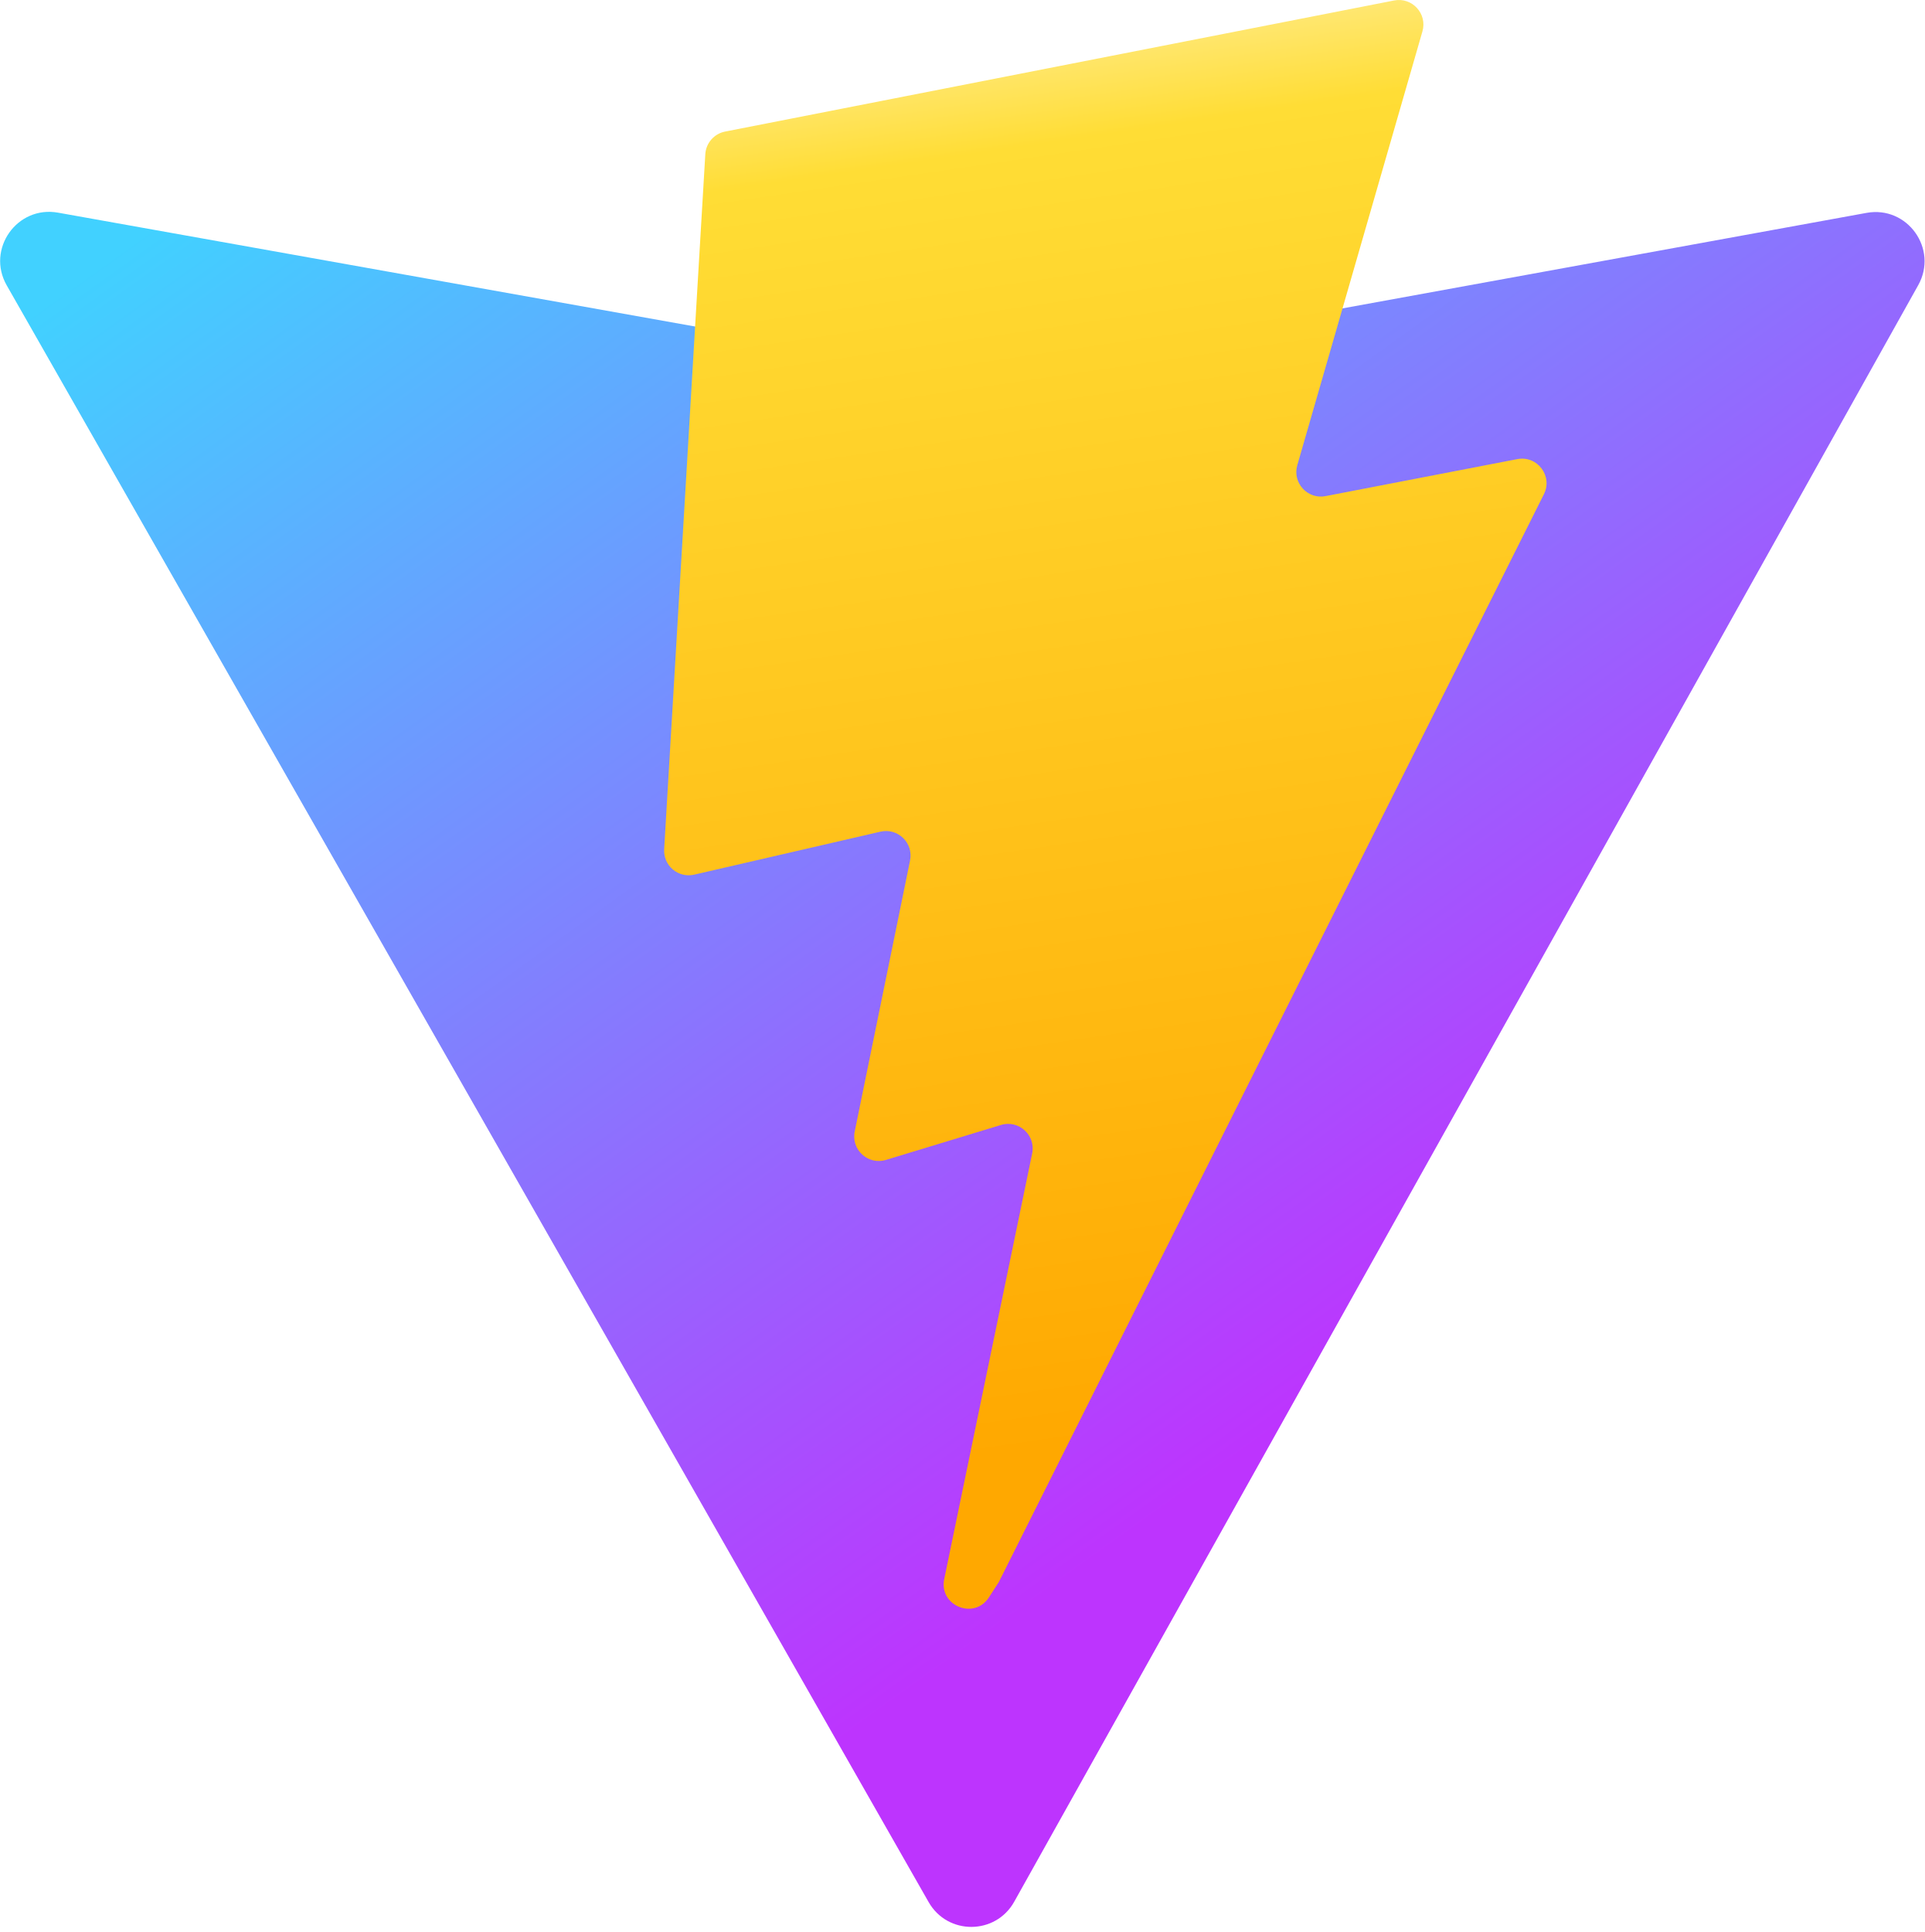
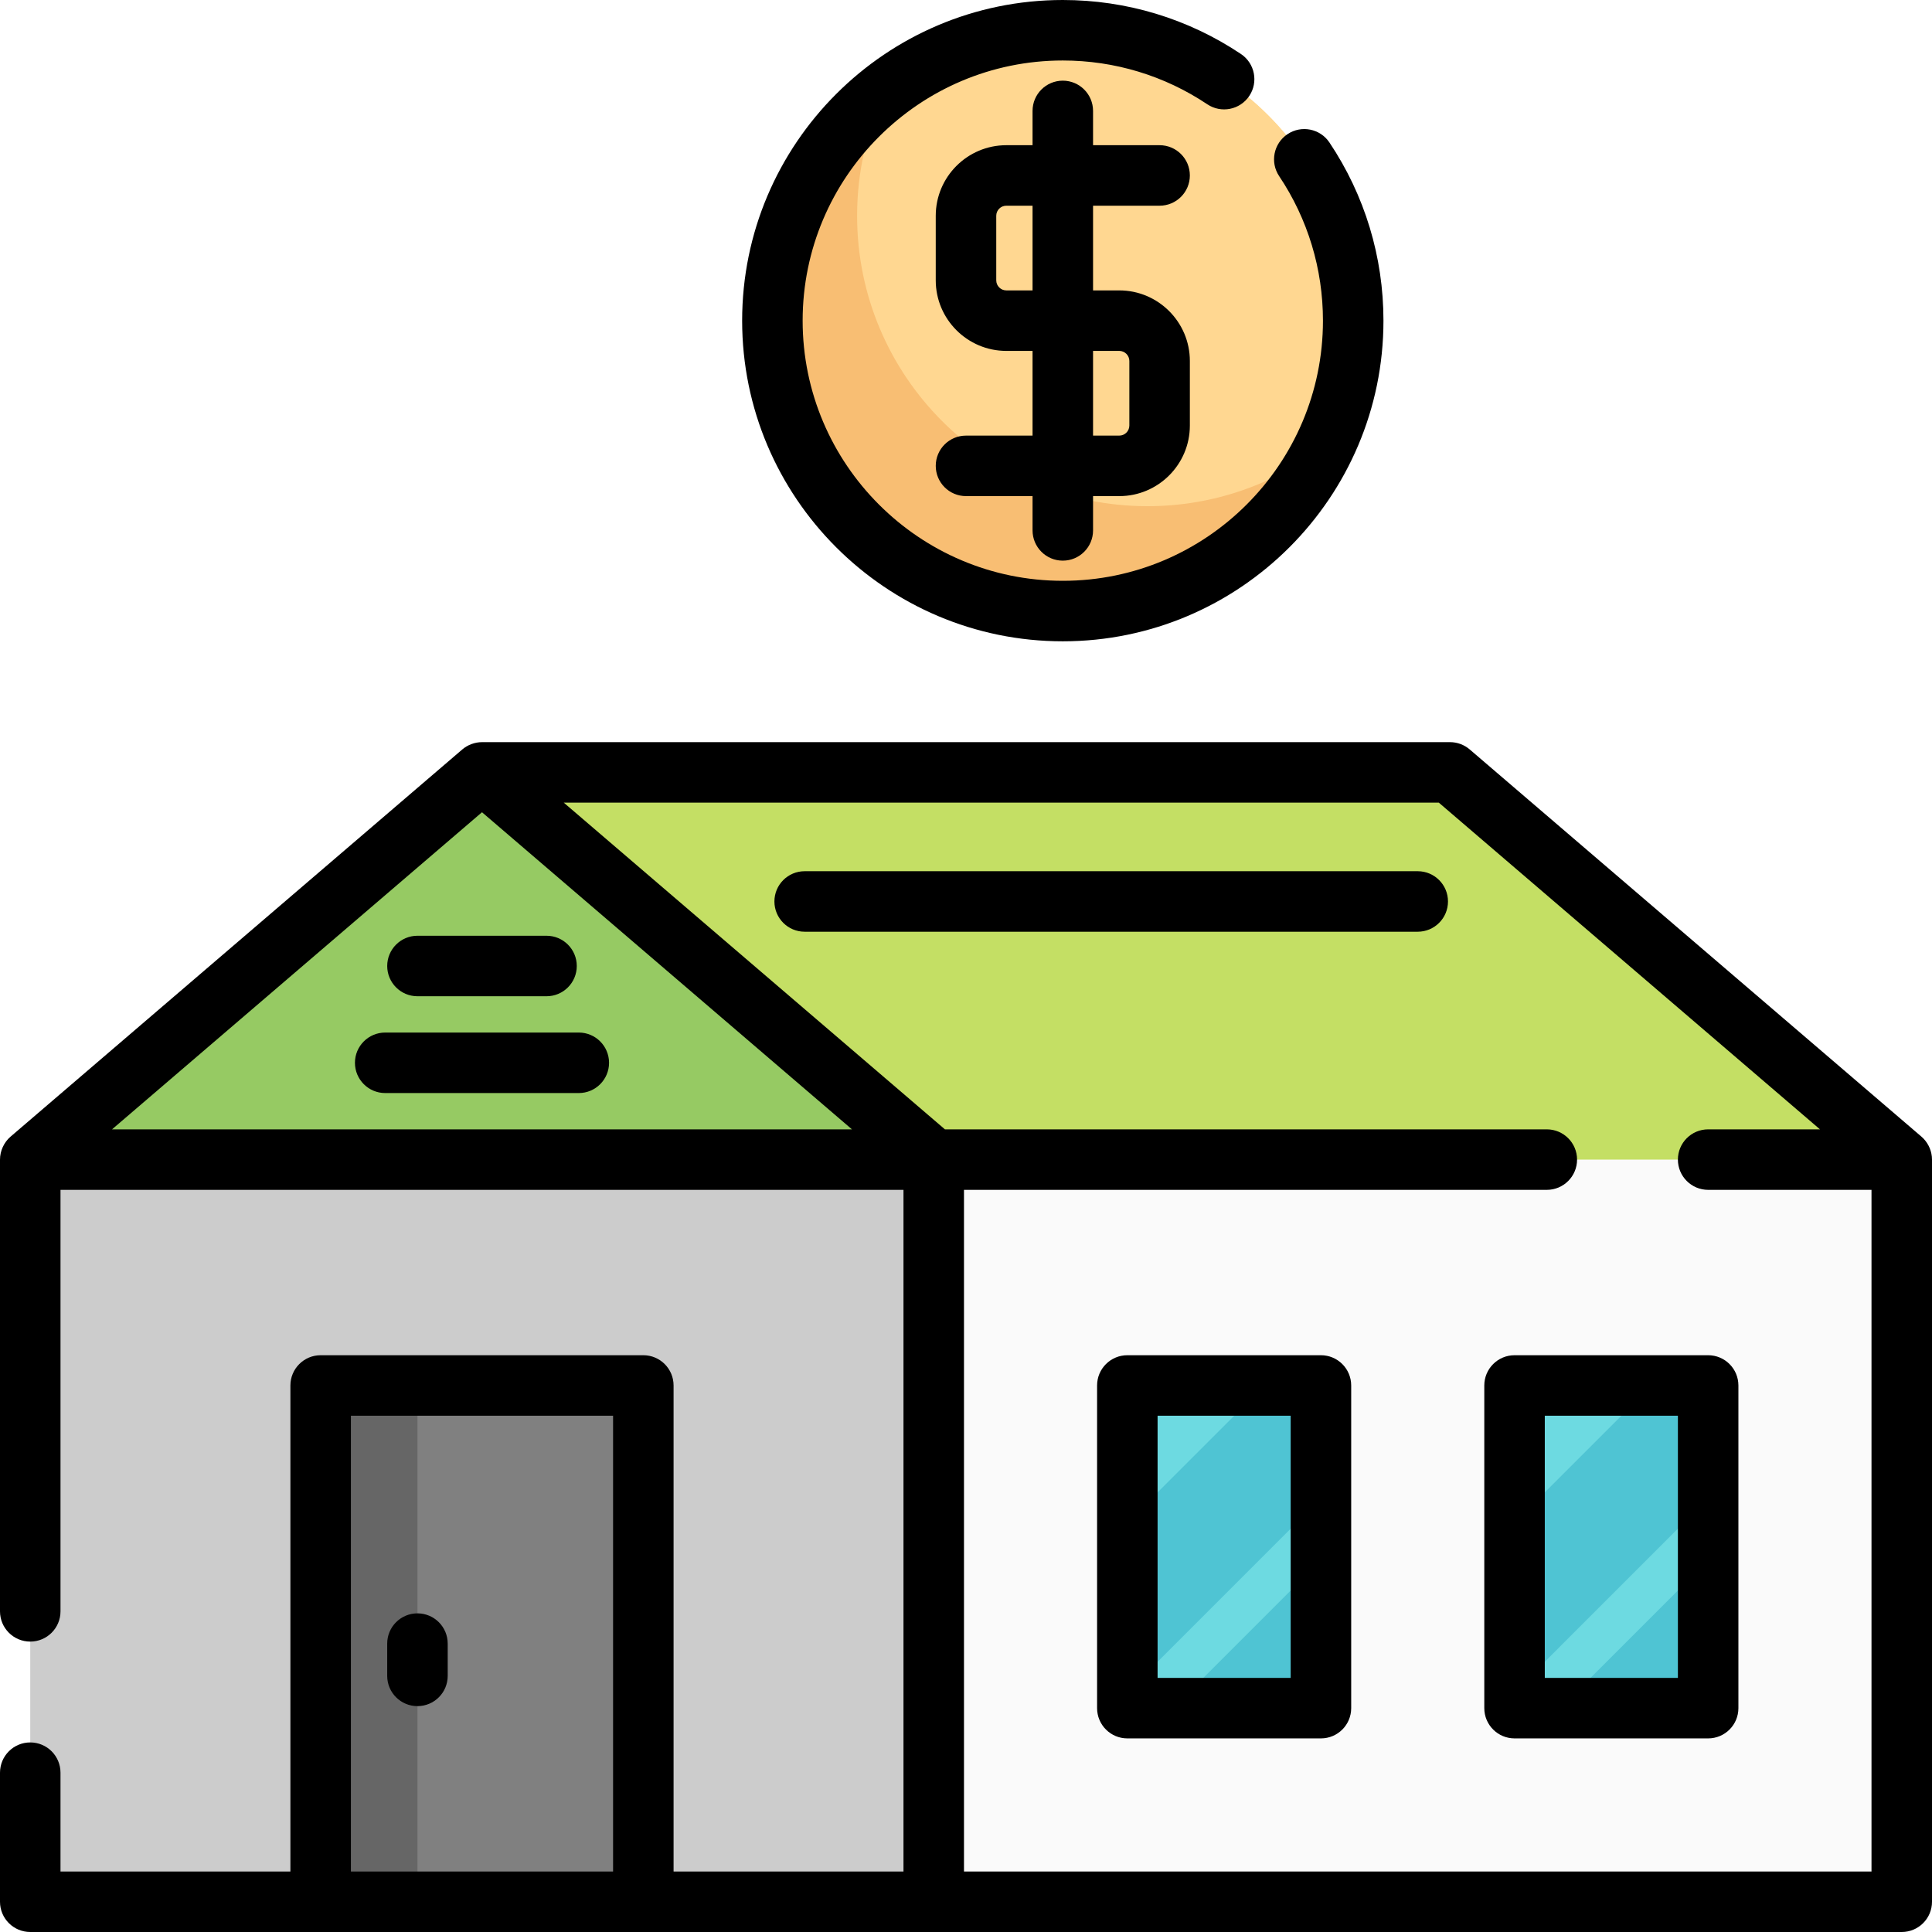
- <svg xmlns="http://www.w3.org/2000/svg" aria-hidden="true" role="img" class="iconify iconify--logos" width="31.88" height="32" preserveAspectRatio="xMidYMid meet" viewBox="0 0 256 257">
-   <defs>
-     <linearGradient id="IconifyId1813088fe1fbc01fb466" x1="-.828%" x2="57.636%" y1="7.652%" y2="78.411%">
-       <stop offset="0%" stop-color="#41D1FF" />
-       <stop offset="100%" stop-color="#BD34FE" />
-     </linearGradient>
-     <linearGradient id="IconifyId1813088fe1fbc01fb467" x1="43.376%" x2="50.316%" y1="2.242%" y2="89.03%">
-       <stop offset="0%" stop-color="#FFEA83" />
-       <stop offset="8.333%" stop-color="#FFDD35" />
-       <stop offset="100%" stop-color="#FFA800" />
-     </linearGradient>
-   </defs>
-   <path fill="url(#IconifyId1813088fe1fbc01fb466)" d="M255.153 37.938L134.897 252.976c-2.483 4.44-8.862 4.466-11.382.048L.875 37.958c-2.746-4.814 1.371-10.646 6.827-9.67l120.385 21.517a6.537 6.537 0 0 0 2.322-.004l117.867-21.483c5.438-.991 9.574 4.796 6.877 9.62Z" />
-   <path fill="url(#IconifyId1813088fe1fbc01fb467)" d="M185.432.063L96.44 17.501a3.268 3.268 0 0 0-2.634 3.014l-5.474 92.456a3.268 3.268 0 0 0 3.997 3.378l24.777-5.718c2.318-.535 4.413 1.507 3.936 3.838l-7.361 36.047c-.495 2.426 1.782 4.5 4.151 3.78l15.304-4.649c2.372-.72 4.652 1.36 4.15 3.788l-11.698 56.621c-.732 3.542 3.979 5.473 5.943 2.437l1.313-2.028l72.516-144.72c1.215-2.423-.88-5.186-3.54-4.672l-25.505 4.922c-2.396.462-4.435-1.77-3.759-4.114l16.646-57.705c.677-2.35-1.37-4.583-3.769-4.113Z" />
+ <svg xmlns="http://www.w3.org/2000/svg" version="1.1" id="Layer_1" viewBox="0 0 512 512" xml:space="preserve">
+   <g>
+     <circle style="fill:#FFD791;" cx="281.653" cy="84.977" r="76.96" />
+     <circle style="fill:#FFD791;" cx="281.653" cy="84.977" r="76.96" />
+   </g>
+   <path style="fill:#F8BE73;" d="M304.1,134.146c-42.504,0-76.96-34.456-76.96-76.96c0-11.849,2.683-23.068,7.466-33.093  c-18.189,14.076-29.913,36.105-29.913,60.884c0,42.505,34.457,76.96,76.96,76.96c30.656,0,57.12-17.927,69.494-43.867  C338.137,128.139,321.825,134.146,304.1,134.146z" />
+   <rect x="8.017" y="307.307" style="fill:#CCCCCC;" width="239.432" height="196.676" />
+   <rect x="247.449" y="307.307" style="fill:#FAFAFA;" width="256.534" height="196.676" />
+   <polygon style="fill:#C4DF64;" points="503.983,307.307 247.449,307.307 127.733,204.693 384.267,204.693 " />
+   <polygon style="fill:#96CA63;" points="247.449,307.307 8.017,307.307 127.733,204.693 " />
+   <rect x="84.977" y="367.165" style="fill:#808080;" width="85.511" height="136.818" />
+   <rect x="84.977" y="367.165" style="fill:#666666;" width="25.653" height="136.818" />
+   <g>
+     <rect x="298.756" y="367.165" style="fill:#6DDAE1;" width="51.307" height="85.511" />
+     <rect x="401.37" y="367.165" style="fill:#6DDAE1;" width="51.307" height="85.511" />
+     <polygon style="fill:#6DDAE1;" points="401.37,367.165 401.37,403.507 437.712,367.165  " />
+     <polygon style="fill:#6DDAE1;" points="401.37,452.676 413.483,452.676 452.676,413.483 452.676,397.094 401.37,448.401  " />
+   </g>
+   <g>
+     <polygon style="fill:#4FC4D3;" points="401.37,403.507 401.37,448.401 452.676,397.094 452.676,367.165 437.712,367.165  " />
+     <polygon style="fill:#4FC4D3;" points="452.676,452.676 452.676,413.483 413.483,452.676  " />
+     <polygon style="fill:#4FC4D3;" points="298.756,403.507 298.756,448.401 350.063,397.094 350.063,367.165 335.098,367.165  " />
+     <polygon style="fill:#4FC4D3;" points="350.063,452.676 350.063,413.483 310.87,452.676  " />
+   </g>
+   <path d="M281.653,169.954c46.856,0,84.977-38.121,84.977-84.977c0-16.898-4.95-33.225-14.315-47.215  c-2.464-3.68-7.443-4.667-11.121-2.203c-3.679,2.463-4.666,7.442-2.203,11.121c7.592,11.343,11.605,24.586,11.605,38.297  c0,38.015-30.928,68.944-68.944,68.944s-68.944-30.928-68.944-68.944s30.928-68.944,68.944-68.944  c13.711,0,26.953,4.013,38.294,11.603c3.68,2.463,8.659,1.476,11.122-2.203s1.476-8.659-2.203-11.122  C314.877,4.949,298.551,0,281.653,0c-46.856,0-84.977,38.121-84.977,84.977S234.797,169.954,281.653,169.954z" />
+   <path d="M307.307,54.514c4.427,0,8.017-3.589,8.017-8.017s-3.589-8.017-8.017-8.017H289.67v-9.086c0-4.427-3.589-8.017-8.017-8.017  c-4.427,0-8.017,3.589-8.017,8.017v9.086h-6.948c-10.314,0-18.706,8.392-18.706,18.706v17.102c0,10.314,8.392,18.706,18.706,18.706  h6.948v22.447H256c-4.427,0-8.017,3.589-8.017,8.017c0,4.427,3.589,8.017,8.017,8.017h17.637v9.086c0,4.427,3.589,8.017,8.017,8.017  c4.427,0,8.017-3.589,8.017-8.017v-9.086h6.948c10.314,0,18.706-8.392,18.706-18.706V95.666c0-10.314-8.392-18.706-18.706-18.706  h-6.948V54.514H307.307z M296.618,92.994c1.473,0,2.672,1.199,2.672,2.672v17.102c0,1.473-1.199,2.672-2.672,2.672h-6.948V92.994  H296.618z M273.637,76.96h-6.948c-1.473,0-2.672-1.199-2.672-2.672V57.186c0-1.473,1.199-2.672,2.672-2.672h6.948V76.96z" />
+   <path d="M511.957,306.476c-0.212-2.014-1.22-3.938-2.757-5.257L389.484,198.606c-1.453-1.245-3.303-1.93-5.217-1.93H127.733  c-1.865,0-3.798,0.713-5.217,1.93L2.799,301.22C1.048,302.723,0,304.999,0,307.307v119.716c0,4.427,3.589,8.017,8.017,8.017  s8.017-3.589,8.017-8.017V315.324h223.399v180.643h-60.927V367.165c0-4.427-3.589-8.017-8.017-8.017H84.977  c-4.427,0-8.017,3.589-8.017,8.017v128.802H16.033v-26.188c0-4.427-3.589-8.017-8.017-8.017S0,465.35,0,469.779v34.205  C0,508.411,3.589,512,8.017,512h495.967c4.427,0,8.017-3.589,8.017-8.017V307.307C512,307.027,511.985,306.75,511.957,306.476z   M29.687,299.29l98.045-84.039l98.045,84.039H29.687z M92.994,495.967V375.182h69.478v120.785H92.994z M255.466,495.967V315.324  h154.455c4.427,0,8.017-3.589,8.017-8.017c0-4.427-3.589-8.017-8.017-8.017H250.414l-101.01-86.58h231.898l101.01,86.58h-29.635  c-4.427,0-8.017,3.589-8.017,8.017c0,4.427,3.589,8.017,8.017,8.017h43.29v180.643H255.466z" />
+   <path d="M375.716,230.881H213.244c-4.427,0-8.017,3.589-8.017,8.017s3.589,8.017,8.017,8.017h162.472  c4.427,0,8.017-3.589,8.017-8.017S380.143,230.881,375.716,230.881z" />
+   <path d="M350.063,359.148h-51.307c-4.427,0-8.017,3.589-8.017,8.017v85.511c0,4.427,3.589,8.017,8.017,8.017h51.307  c4.427,0,8.017-3.589,8.017-8.017v-85.511C358.079,362.738,354.49,359.148,350.063,359.148z M342.046,444.66h-35.273v-69.478h35.273  V444.66z" />
+   <path d="M452.676,359.148H401.37c-4.427,0-8.017,3.589-8.017,8.017v85.511c0,4.427,3.589,8.017,8.017,8.017h51.307  c4.427,0,8.017-3.589,8.017-8.017v-85.511C460.693,362.738,457.104,359.148,452.676,359.148z M444.66,444.66h-35.273v-69.478h35.273  V444.66z" />
+   <path d="M110.63,427.557c-4.427,0-8.017,3.589-8.017,8.017v8.551c0,4.427,3.589,8.017,8.017,8.017c4.427,0,8.017-3.589,8.017-8.017  v-8.551C118.647,431.147,115.058,427.557,110.63,427.557z" />
+   <path d="M94.063,281.653c0,4.427,3.589,8.017,8.017,8.017h51.307c4.427,0,8.017-3.589,8.017-8.017c0-4.427-3.589-8.017-8.017-8.017  h-51.307C97.652,273.637,94.063,277.226,94.063,281.653z" />
+   <path d="M102.614,256c0,4.427,3.589,8.017,8.017,8.017h34.205c4.427,0,8.017-3.589,8.017-8.017c0-4.427-3.589-8.017-8.017-8.017  H110.63C106.203,247.983,102.614,251.573,102.614,256z" />
</svg>
